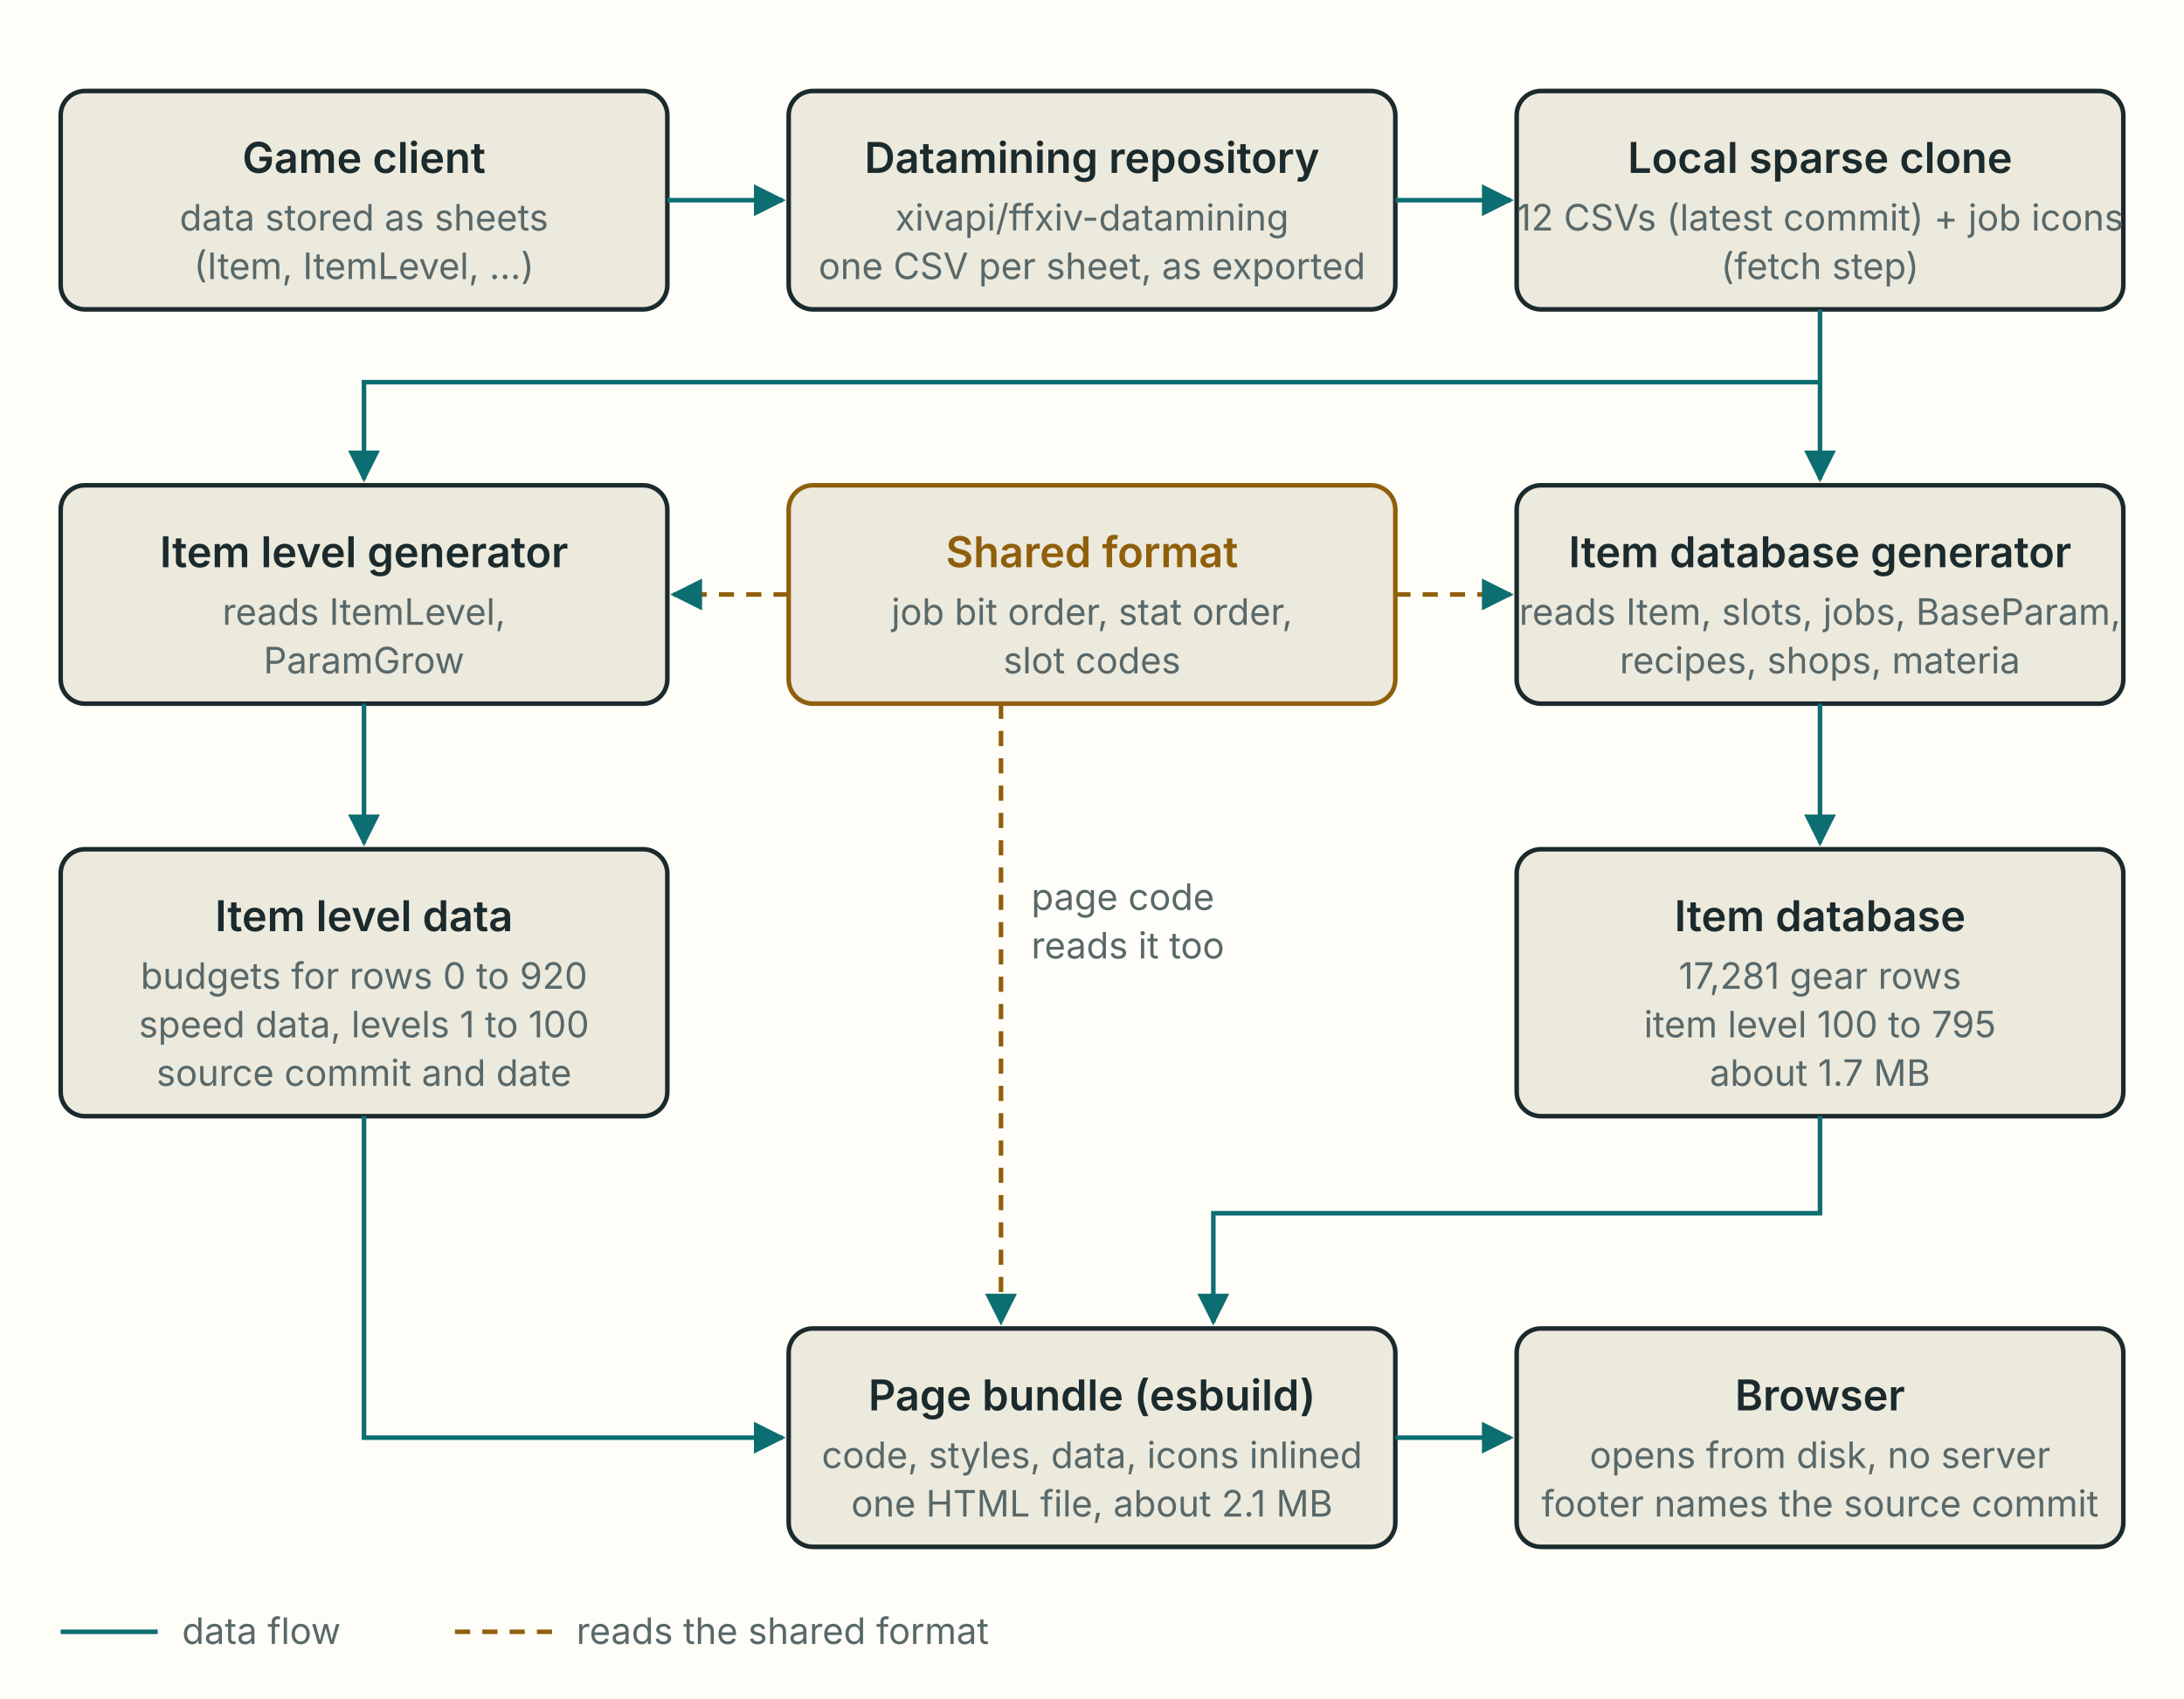
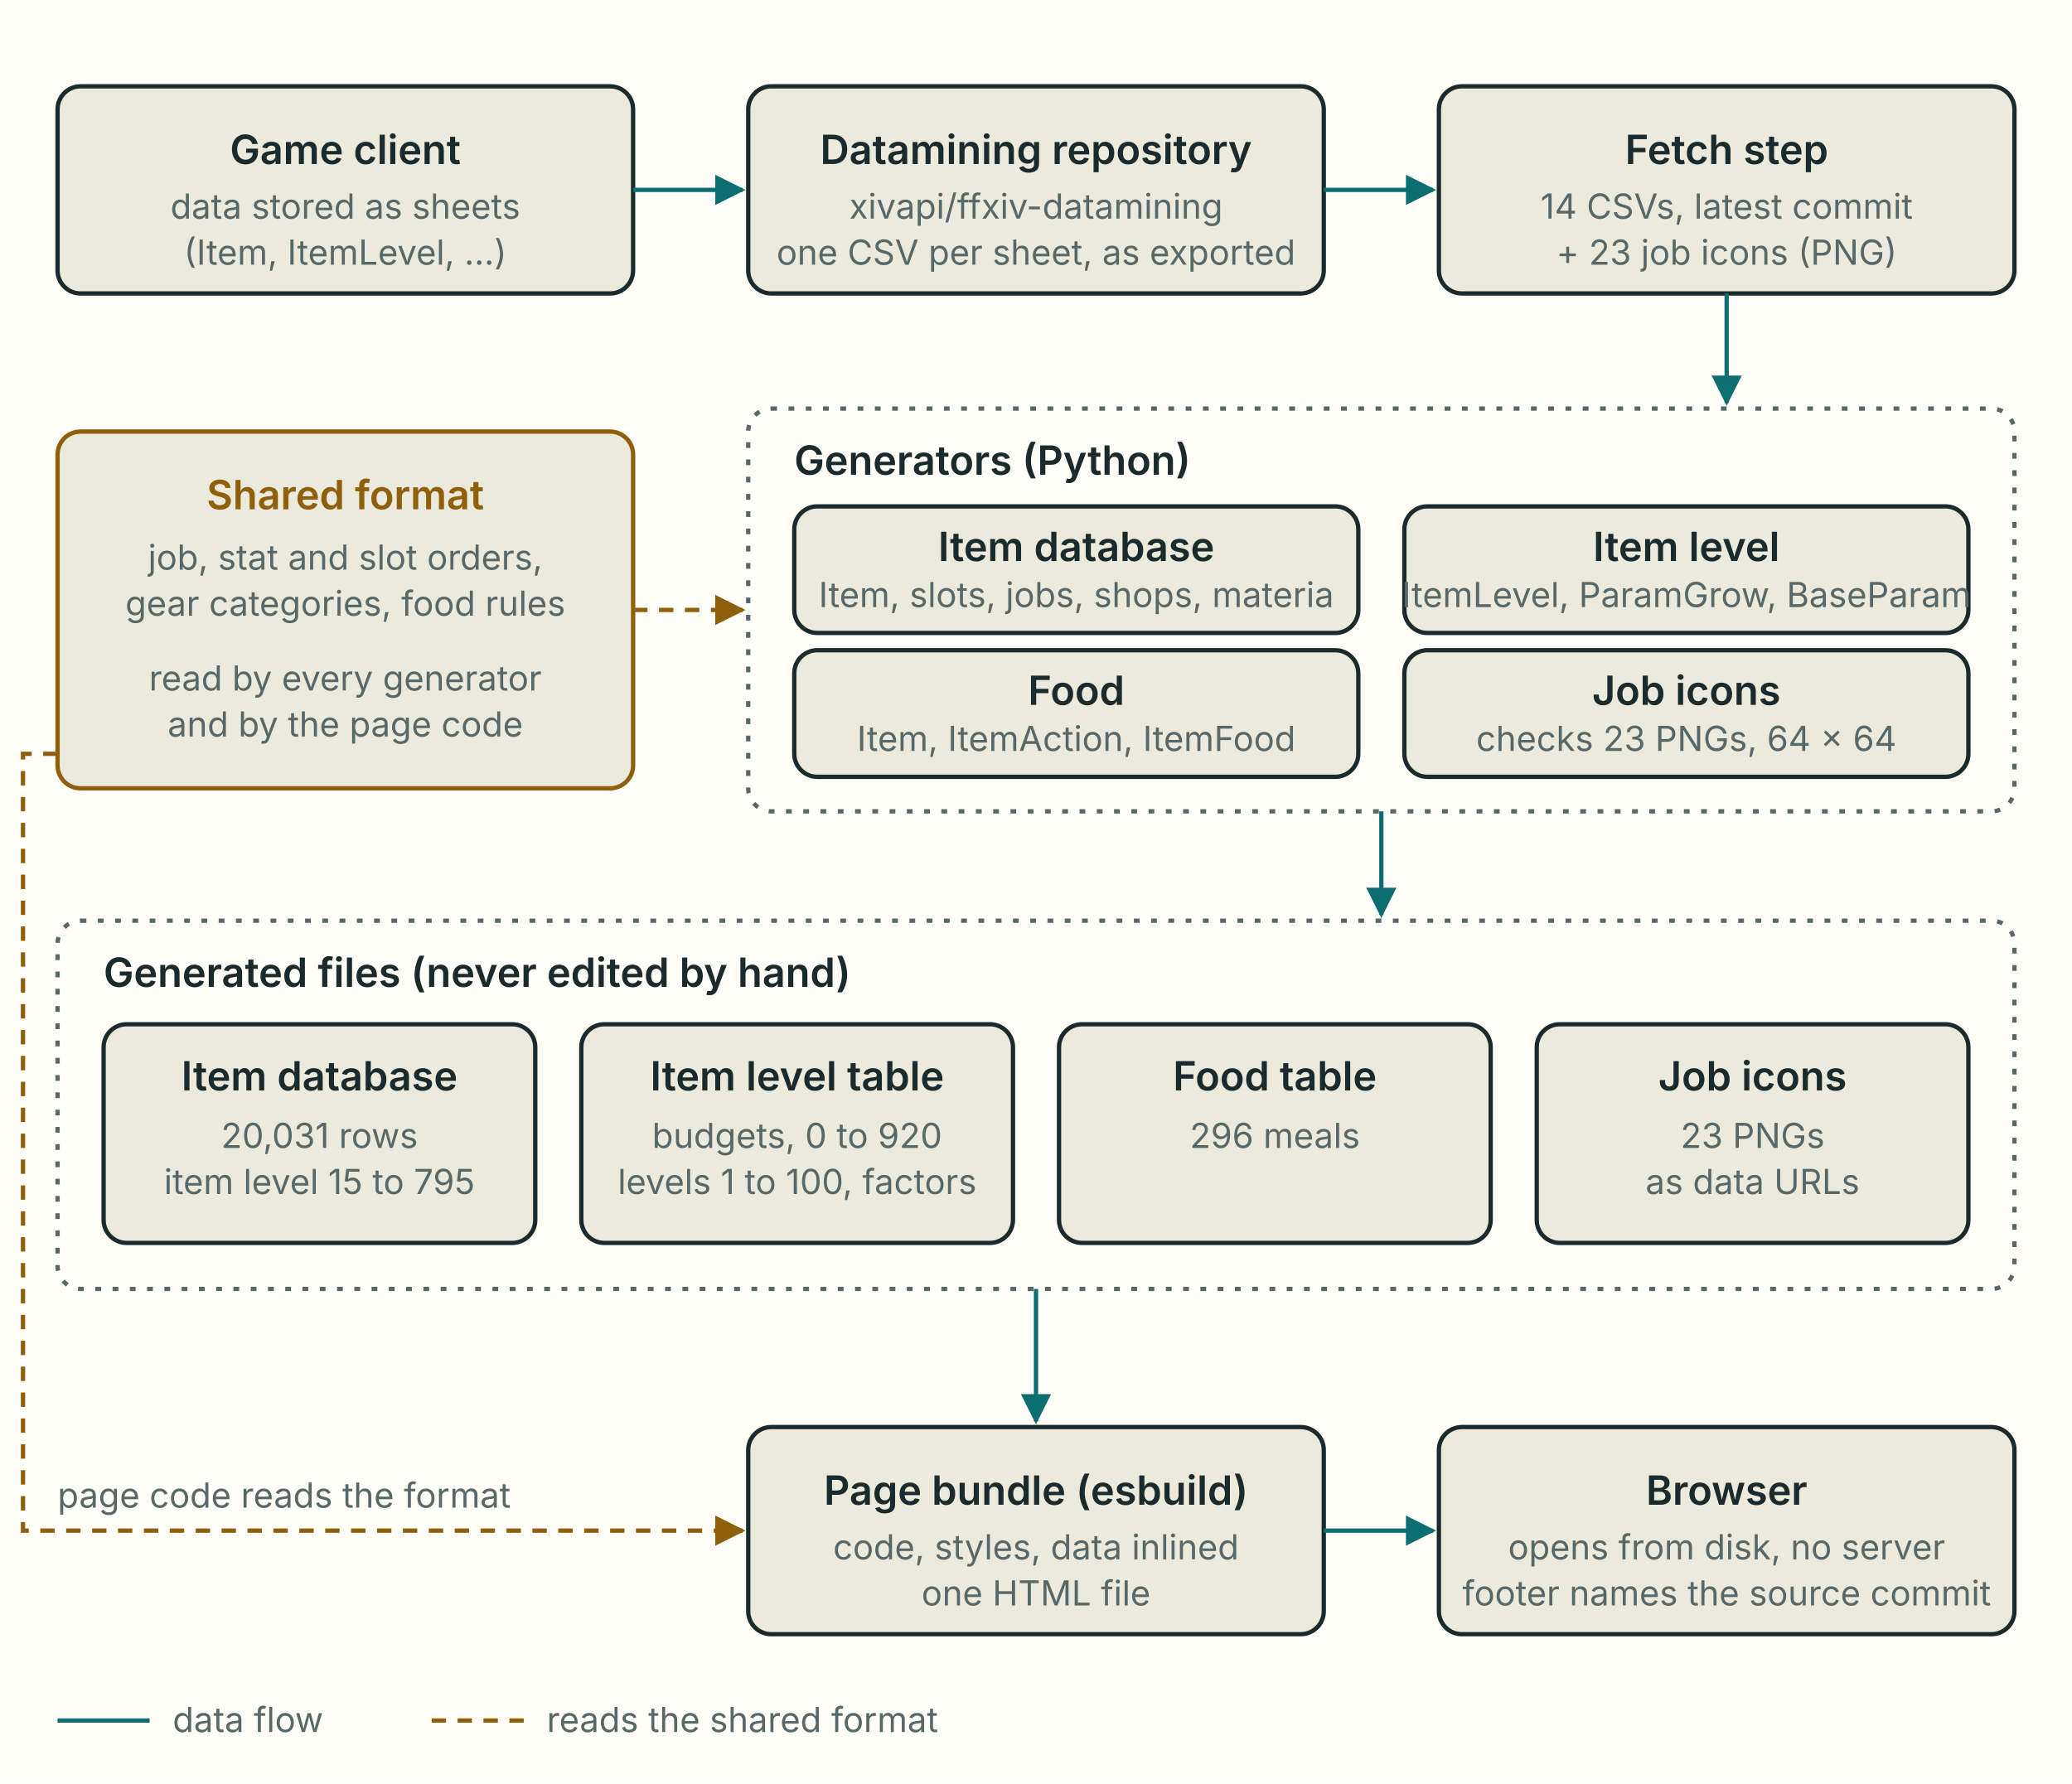
- <svg xmlns="http://www.w3.org/2000/svg" viewBox="0 0 720 560" role="img" aria-labelledby="t d">
+ <svg xmlns="http://www.w3.org/2000/svg" viewBox="0 0 720 620" role="img" aria-labelledby="t d">
  <style>
    .bg { fill: #fffdf7; }
    .box { fill: #ece9dd; stroke: #1b2a2c; stroke-width: 1.5; }
    .fmt { fill: #ece9dd; stroke: #8f5f0c; stroke-width: 1.5; }
+     .frame { fill: none; stroke: #586869; stroke-width: 1.5; stroke-dasharray: 2 4; }
    .fg { fill: #1b2a2c; }
    .muted { fill: #586869; }
    .gold { fill: #8f5f0c; }
    .flow { fill: none; stroke: #0d6e72; stroke-width: 1.5; }
    .read { fill: none; stroke: #8f5f0c; stroke-width: 1.5; stroke-dasharray: 5 4; }
    .head { fill: #0d6e72; }
+     .headg { fill: #8f5f0c; }
    text { font-family: system-ui, -apple-system, "Segoe UI", sans-serif; }
    .t { font-size: 14px; font-weight: 600; }
    .s { font-size: 12px; }
    @media (prefers-color-scheme: dark) {
      .bg { fill: #142023; }
      .box { fill: #1b2b2e; stroke: #e5eeed; }
      .fmt { fill: #1b2b2e; stroke: #e2b659; }
+       .frame { stroke: #92a5a5; }
      .fg { fill: #e5eeed; }
      .muted { fill: #92a5a5; }
      .gold { fill: #e2b659; }
      .flow { stroke: #4cc2b6; }
      .read { stroke: #e2b659; }
      .head { fill: #4cc2b6; }
+       .headg { fill: #e2b659; }
    }
  </style>
  <defs>
    <marker id="arrow" viewBox="0 0 10 10" refX="9" refY="5" markerWidth="7" markerHeight="7" orient="auto-start-reverse">
      <path d="M0,0 L10,5 L0,10 z" class="head" />
    </marker>
+     <marker id="arrowg" viewBox="0 0 10 10" refX="9" refY="5" markerWidth="7" markerHeight="7" orient="auto-start-reverse">
+       <path d="M0,0 L10,5 L0,10 z" class="headg" />
+     </marker>
  </defs>
-   <rect class="bg" x="0" y="0" width="720" height="560" />
+   <rect class="bg" x="0" y="0" width="720" height="620" />
  <rect class="box" x="20" y="30" width="200" height="72" rx="8" />
  <text class="fg t" x="120" y="57" text-anchor="middle">Game client</text>
  <text class="muted s" x="120" y="76" text-anchor="middle">data stored as sheets</text>
  <text class="muted s" x="120" y="92" text-anchor="middle">(Item, ItemLevel, ...)</text>
  <rect class="box" x="260" y="30" width="200" height="72" rx="8" />
  <text class="fg t" x="360" y="57" text-anchor="middle">Datamining repository</text>
  <text class="muted s" x="360" y="76" text-anchor="middle">xivapi/ffxiv-datamining</text>
  <text class="muted s" x="360" y="92" text-anchor="middle">one CSV per sheet, as exported</text>
  <rect class="box" x="500" y="30" width="200" height="72" rx="8" />
-   <text class="fg t" x="600" y="57" text-anchor="middle">Local sparse clone</text>
-   <text class="muted s" x="600" y="76" text-anchor="middle">12 CSVs (latest commit) + job icons</text>
-   <text class="muted s" x="600" y="92" text-anchor="middle">(fetch step)</text>
+   <text class="fg t" x="600" y="57" text-anchor="middle">Fetch step</text>
+   <text class="muted s" x="600" y="76" text-anchor="middle">14 CSVs, latest commit</text>
+   <text class="muted s" x="600" y="92" text-anchor="middle">+ 23 job icons (PNG)</text>
  <line class="flow" x1="220" y1="66" x2="258" y2="66" marker-end="url(#arrow)" />
  <line class="flow" x1="460" y1="66" x2="498" y2="66" marker-end="url(#arrow)" />
-   <line class="flow" x1="600" y1="102" x2="600" y2="158" marker-end="url(#arrow)" />
-   <path class="flow" d="M600,126 H120 V158" marker-end="url(#arrow)" />
-   <rect class="box" x="20" y="160" width="200" height="72" rx="8" />
-   <text class="fg t" x="120" y="187" text-anchor="middle">Item level generator</text>
-   <text class="muted s" x="120" y="206" text-anchor="middle">reads ItemLevel,</text>
-   <text class="muted s" x="120" y="222" text-anchor="middle">ParamGrow</text>
-   <rect class="fmt" x="260" y="160" width="200" height="72" rx="8" />
-   <text class="gold t" x="360" y="187" text-anchor="middle">Shared format</text>
-   <text class="muted s" x="360" y="206" text-anchor="middle">job bit order, stat order,</text>
-   <text class="muted s" x="360" y="222" text-anchor="middle">slot codes</text>
-   <rect class="box" x="500" y="160" width="200" height="72" rx="8" />
-   <text class="fg t" x="600" y="187" text-anchor="middle">Item database generator</text>
-   <text class="muted s" x="600" y="206" text-anchor="middle">reads Item, slots, jobs, BaseParam,</text>
-   <text class="muted s" x="600" y="222" text-anchor="middle">recipes, shops, materia</text>
-   <line class="read" x1="260" y1="196" x2="222" y2="196" marker-end="url(#arrow)" />
-   <line class="read" x1="460" y1="196" x2="498" y2="196" marker-end="url(#arrow)" />
-   <line class="flow" x1="120" y1="232" x2="120" y2="278" marker-end="url(#arrow)" />
-   <line class="flow" x1="600" y1="232" x2="600" y2="278" marker-end="url(#arrow)" />
-   <rect class="box" x="20" y="280" width="200" height="88" rx="8" />
-   <text class="fg t" x="120" y="307" text-anchor="middle">Item level data</text>
-   <text class="muted s" x="120" y="326" text-anchor="middle">budgets for rows 0 to 920</text>
-   <text class="muted s" x="120" y="342" text-anchor="middle">speed data, levels 1 to 100</text>
-   <text class="muted s" x="120" y="358" text-anchor="middle">source commit and date</text>
-   <rect class="box" x="500" y="280" width="200" height="88" rx="8" />
-   <text class="fg t" x="600" y="307" text-anchor="middle">Item database</text>
-   <text class="muted s" x="600" y="326" text-anchor="middle">17,281 gear rows</text>
-   <text class="muted s" x="600" y="342" text-anchor="middle">item level 100 to 795</text>
-   <text class="muted s" x="600" y="358" text-anchor="middle">about 1.7 MB</text>
-   <line class="read" x1="330" y1="232" x2="330" y2="436" marker-end="url(#arrow)" />
-   <text class="muted s" x="340" y="300">page code</text>
-   <text class="muted s" x="340" y="316">reads it too</text>
-   <path class="flow" d="M120,368 V474 H258" marker-end="url(#arrow)" />
-   <path class="flow" d="M600,368 V400 H400 V436" marker-end="url(#arrow)" />
-   <rect class="box" x="260" y="438" width="200" height="72" rx="8" />
-   <text class="fg t" x="360" y="465" text-anchor="middle">Page bundle (esbuild)</text>
-   <text class="muted s" x="360" y="484" text-anchor="middle">code, styles, data, icons inlined</text>
-   <text class="muted s" x="360" y="500" text-anchor="middle">one HTML file, about 2.1 MB</text>
-   <line class="flow" x1="460" y1="474" x2="498" y2="474" marker-end="url(#arrow)" />
-   <rect class="box" x="500" y="438" width="200" height="72" rx="8" />
-   <text class="fg t" x="600" y="465" text-anchor="middle">Browser</text>
-   <text class="muted s" x="600" y="484" text-anchor="middle">opens from disk, no server</text>
-   <text class="muted s" x="600" y="500" text-anchor="middle">footer names the source commit</text>
-   <line class="flow" x1="20" y1="538" x2="52" y2="538" />
-   <text class="muted s" x="60" y="542">data flow</text>
-   <line class="read" x1="150" y1="538" x2="182" y2="538" />
-   <text class="muted s" x="190" y="542">reads the shared format</text>
+   <line class="flow" x1="600" y1="102" x2="600" y2="140" marker-end="url(#arrow)" />
+   <rect class="fmt" x="20" y="150" width="200" height="124" rx="8" />
+   <text class="gold t" x="120" y="177" text-anchor="middle">Shared format</text>
+   <text class="muted s" x="120" y="198" text-anchor="middle">job, stat and slot orders,</text>
+   <text class="muted s" x="120" y="214" text-anchor="middle">gear categories, food rules</text>
+   <text class="muted s" x="120" y="240" text-anchor="middle">read by every generator</text>
+   <text class="muted s" x="120" y="256" text-anchor="middle">and by the page code</text>
+   <line class="read" x1="220" y1="212" x2="258" y2="212" marker-end="url(#arrowg)" />
+   <rect class="frame" x="260" y="142" width="440" height="140" rx="8" />
+   <text class="fg t" x="276" y="165">Generators (Python)</text>
+   <rect class="box" x="276" y="176" width="196" height="44" rx="8" />
+   <text class="fg t" x="374" y="195" text-anchor="middle">Item database</text>
+   <text class="muted s" x="374" y="211" text-anchor="middle">Item, slots, jobs, shops, materia</text>
+   <rect class="box" x="488" y="176" width="196" height="44" rx="8" />
+   <text class="fg t" x="586" y="195" text-anchor="middle">Item level</text>
+   <text class="muted s" x="586" y="211" text-anchor="middle">ItemLevel, ParamGrow, BaseParam</text>
+   <rect class="box" x="276" y="226" width="196" height="44" rx="8" />
+   <text class="fg t" x="374" y="245" text-anchor="middle">Food</text>
+   <text class="muted s" x="374" y="261" text-anchor="middle">Item, ItemAction, ItemFood</text>
+   <rect class="box" x="488" y="226" width="196" height="44" rx="8" />
+   <text class="fg t" x="586" y="245" text-anchor="middle">Job icons</text>
+   <text class="muted s" x="586" y="261" text-anchor="middle">checks 23 PNGs, 64 × 64</text>
+   <line class="flow" x1="480" y1="282" x2="480" y2="318" marker-end="url(#arrow)" />
+   <rect class="frame" x="20" y="320" width="680" height="128" rx="8" />
+   <text class="fg t" x="36" y="343">Generated files (never edited by hand)</text>
+   <rect class="box" x="36" y="356" width="150" height="76" rx="8" />
+   <text class="fg t" x="111" y="379" text-anchor="middle">Item database</text>
+   <text class="muted s" x="111" y="399" text-anchor="middle">20,031 rows</text>
+   <text class="muted s" x="111" y="415" text-anchor="middle">item level 15 to 795</text>
+   <rect class="box" x="202" y="356" width="150" height="76" rx="8" />
+   <text class="fg t" x="277" y="379" text-anchor="middle">Item level table</text>
+   <text class="muted s" x="277" y="399" text-anchor="middle">budgets, 0 to 920</text>
+   <text class="muted s" x="277" y="415" text-anchor="middle">levels 1 to 100, factors</text>
+   <rect class="box" x="368" y="356" width="150" height="76" rx="8" />
+   <text class="fg t" x="443" y="379" text-anchor="middle">Food table</text>
+   <text class="muted s" x="443" y="399" text-anchor="middle">296 meals</text>
+   <rect class="box" x="534" y="356" width="150" height="76" rx="8" />
+   <text class="fg t" x="609" y="379" text-anchor="middle">Job icons</text>
+   <text class="muted s" x="609" y="399" text-anchor="middle">23 PNGs</text>
+   <text class="muted s" x="609" y="415" text-anchor="middle">as data URLs</text>
+   <line class="flow" x1="360" y1="448" x2="360" y2="494" marker-end="url(#arrow)" />
+   <path class="read" d="M20,262 H8 V532 H258" marker-end="url(#arrowg)" />
+   <text class="muted s" x="20" y="524">page code reads the format</text>
+   <rect class="box" x="260" y="496" width="200" height="72" rx="8" />
+   <text class="fg t" x="360" y="523" text-anchor="middle">Page bundle (esbuild)</text>
+   <text class="muted s" x="360" y="542" text-anchor="middle">code, styles, data inlined</text>
+   <text class="muted s" x="360" y="558" text-anchor="middle">one HTML file</text>
+   <line class="flow" x1="460" y1="532" x2="498" y2="532" marker-end="url(#arrow)" />
+   <rect class="box" x="500" y="496" width="200" height="72" rx="8" />
+   <text class="fg t" x="600" y="523" text-anchor="middle">Browser</text>
+   <text class="muted s" x="600" y="542" text-anchor="middle">opens from disk, no server</text>
+   <text class="muted s" x="600" y="558" text-anchor="middle">footer names the source commit</text>
+   <line class="flow" x1="20" y1="598" x2="52" y2="598" />
+   <text class="muted s" x="60" y="602">data flow</text>
+   <line class="read" x1="150" y1="598" x2="182" y2="598" />
+   <text class="muted s" x="190" y="602">reads the shared format</text>
</svg>
